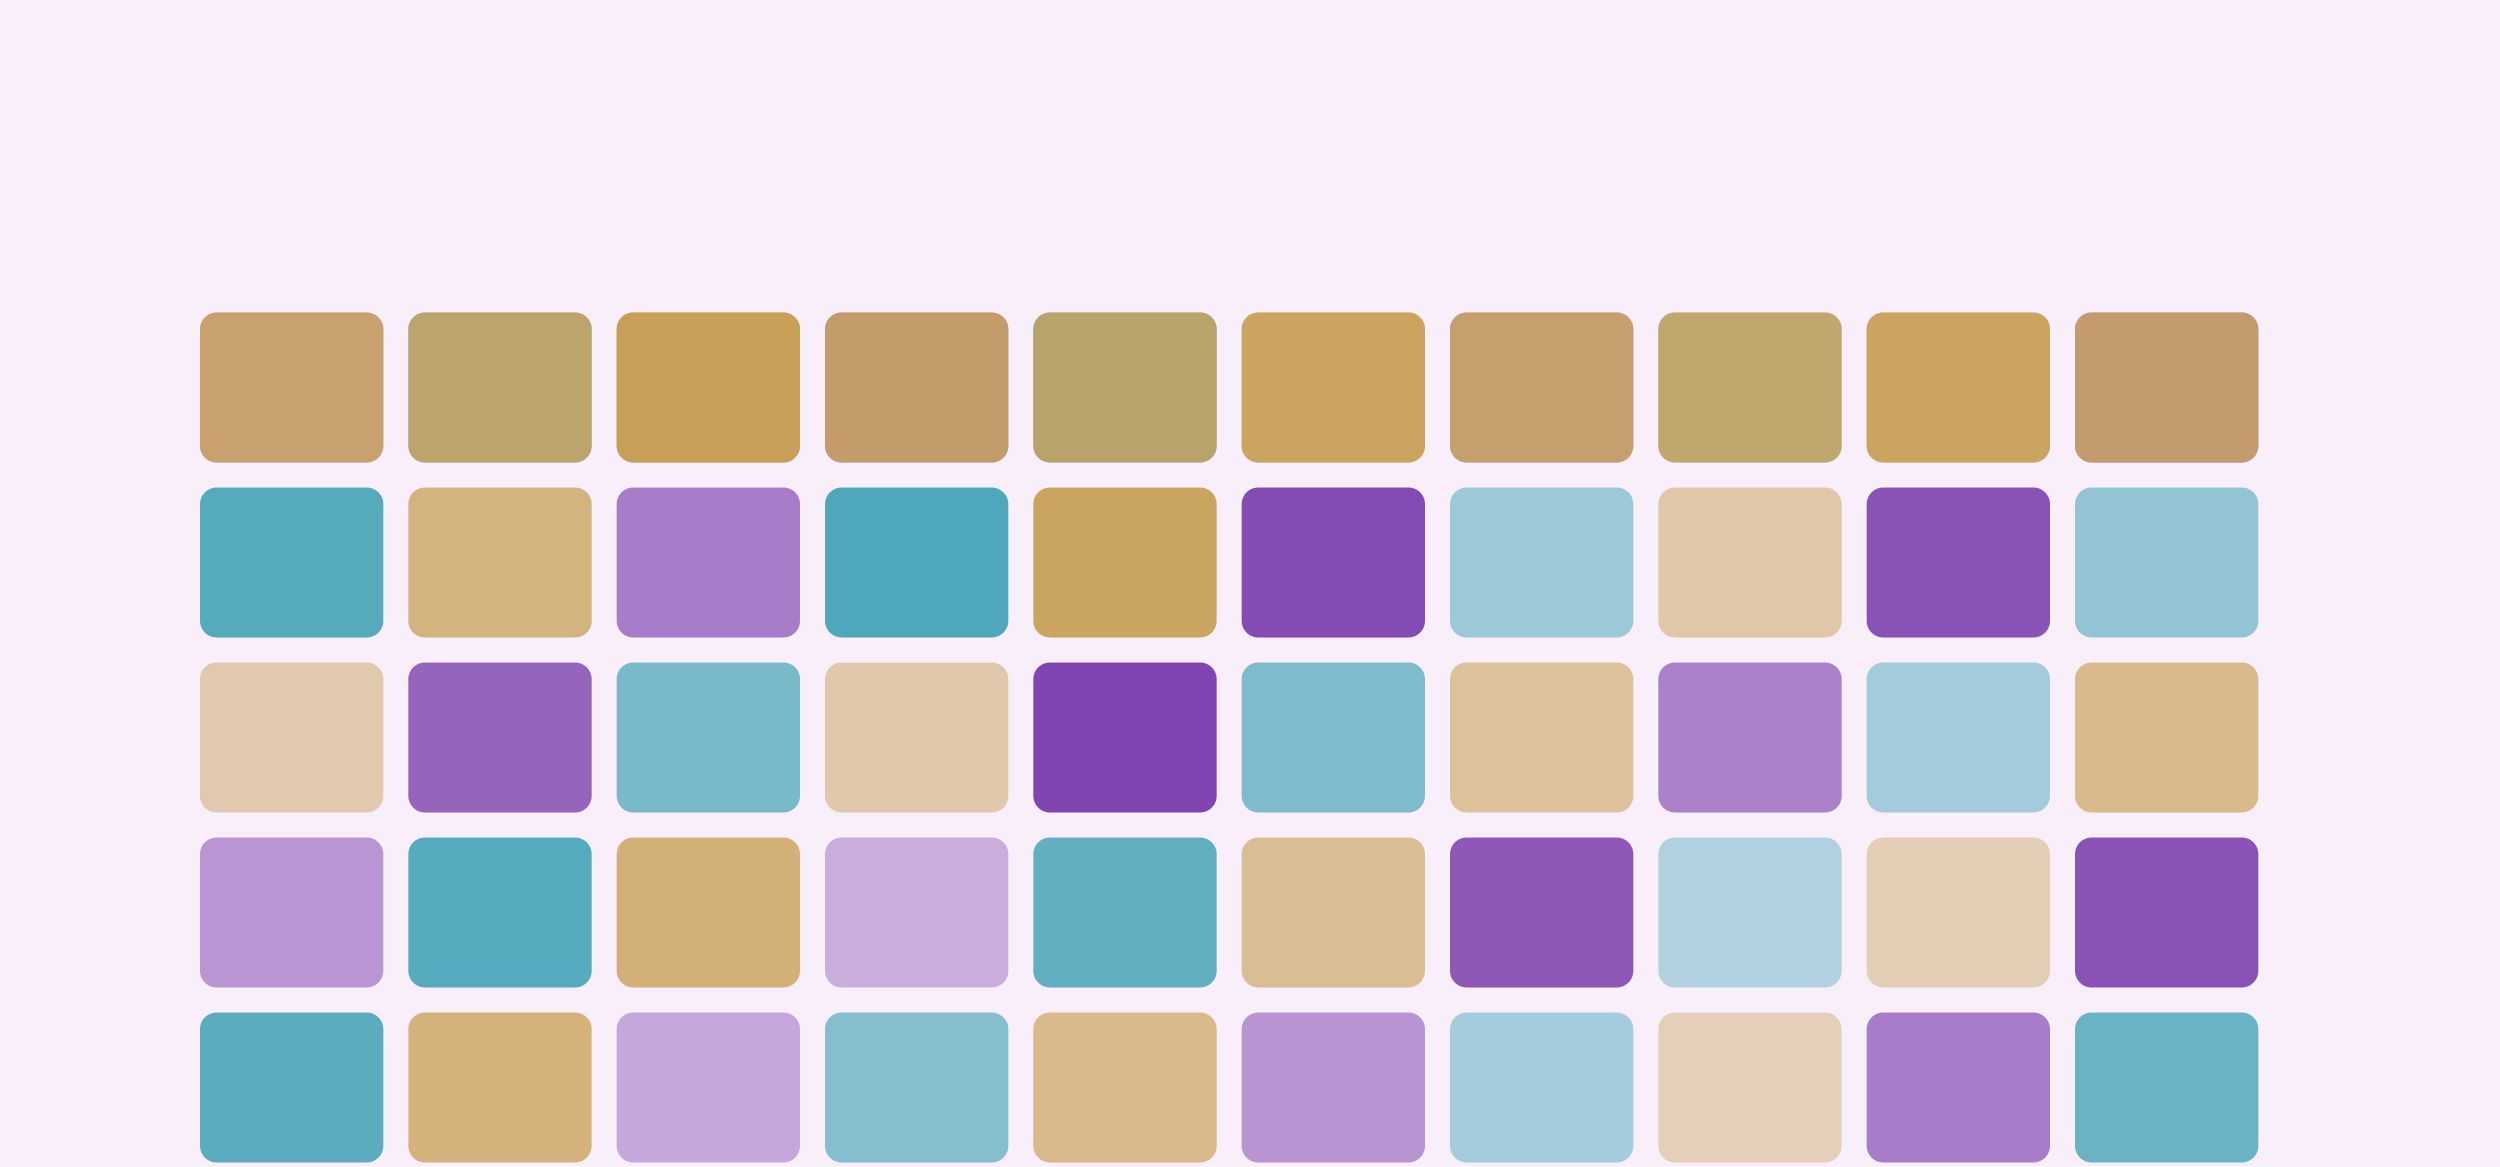
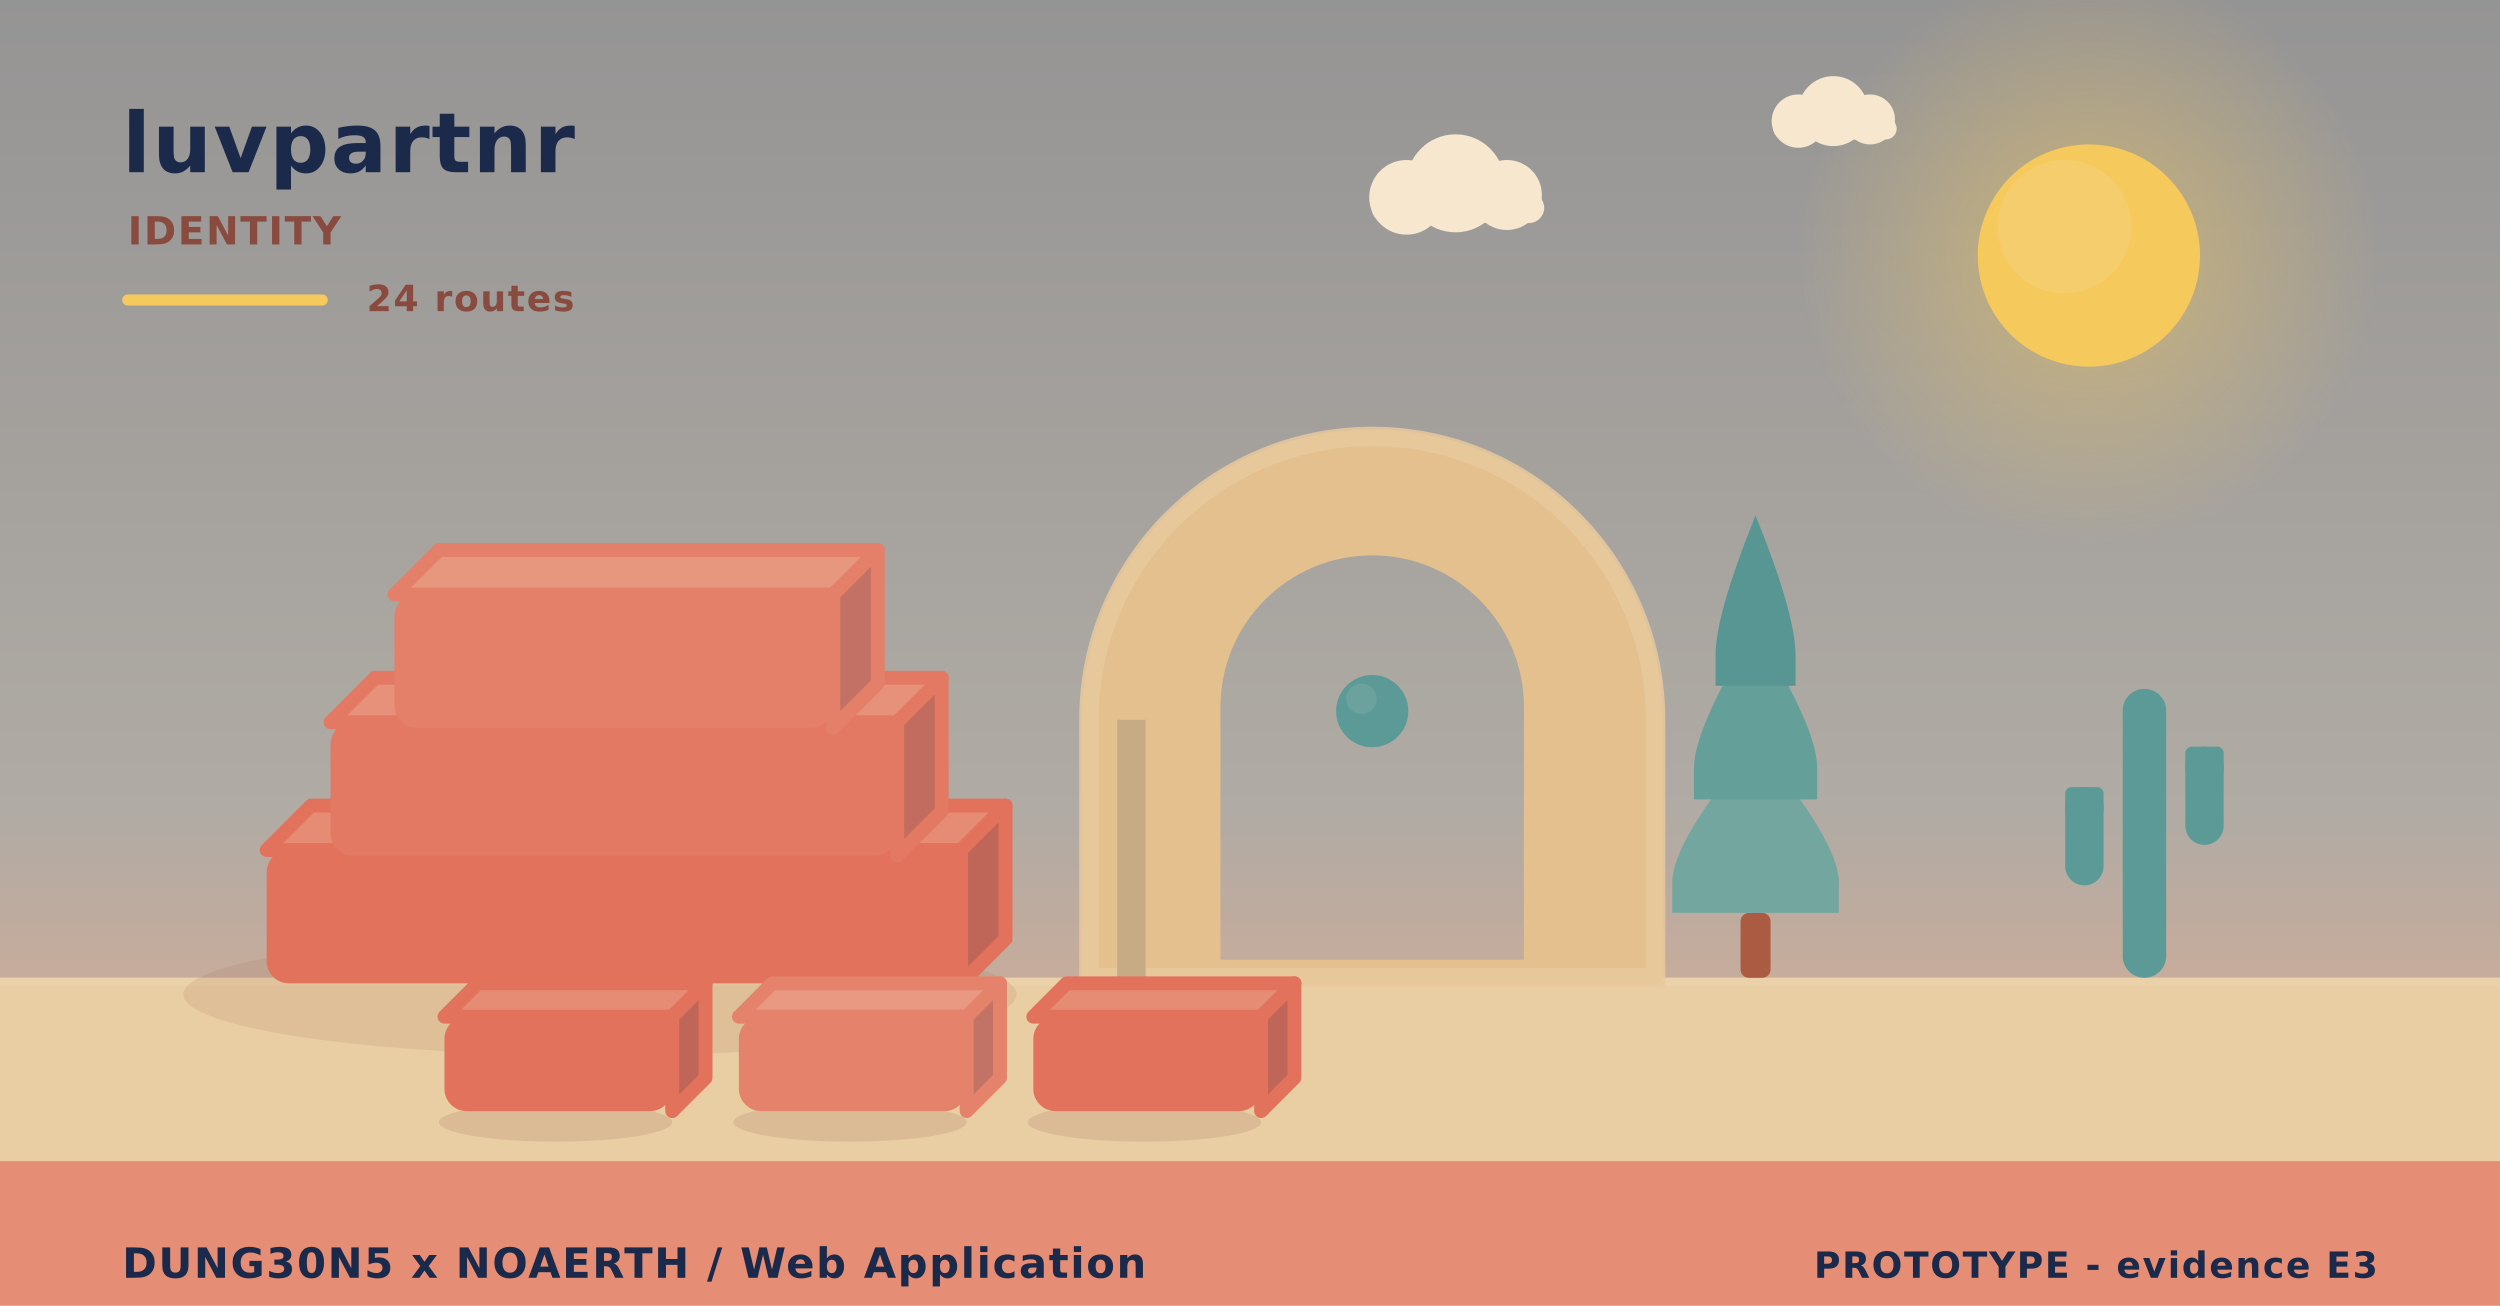
- <svg xmlns="http://www.w3.org/2000/svg" viewBox="0 0 1200 560" width="1200" height="560" role="img" aria-label="luvpartnr hero">
-   <rect width="1200" height="560" fill="#f8effb" />
-   <defs>
-     <linearGradient id="gh" x1="0" y1="0" x2="1" y2="1">
-       <stop offset="0%" stop-color="#7a3dac" />
-       <stop offset="100%" stop-color="#389eb2" />
-     </linearGradient>
-   </defs>
-   <rect x="96.00" y="150.00" width="88.00" height="72.00" rx="8.00" fill="#7a3dac" opacity="0.36" />
-   <rect x="196.00" y="150.00" width="88.00" height="72.00" rx="8.00" fill="#389eb2" opacity="0.55" />
-   <rect x="296.00" y="150.00" width="88.00" height="72.00" rx="8.00" fill="#c79e52" opacity="0.88" />
-   <rect x="396.00" y="150.00" width="88.00" height="72.00" rx="8.00" fill="#7a3dac" opacity="0.49" />
-   <rect x="496.00" y="150.00" width="88.00" height="72.00" rx="8.00" fill="#389eb2" opacity="0.63" />
-   <rect x="596.00" y="150.00" width="88.00" height="72.00" rx="8.00" fill="#c79e52" opacity="0.61" />
-   <rect x="696.00" y="150.00" width="88.00" height="72.00" rx="8.00" fill="#7a3dac" opacity="0.42" />
-   <rect x="796.00" y="150.00" width="88.00" height="72.00" rx="8.00" fill="#389eb2" opacity="0.42" />
-   <rect x="896.00" y="150.00" width="88.00" height="72.00" rx="8.00" fill="#c79e52" opacity="0.60" />
-   <rect x="996.00" y="150.00" width="88.00" height="72.00" rx="8.00" fill="#7a3dac" opacity="0.54" />
-   <rect x="96.00" y="234.00" width="88.00" height="72.00" rx="8.00" fill="#389eb2" opacity="0.85" />
-   <rect x="196.00" y="234.00" width="88.00" height="72.00" rx="8.00" fill="#c79e52" opacity="0.74" />
-   <rect x="296.00" y="234.00" width="88.00" height="72.00" rx="8.00" fill="#7a3dac" opacity="0.64" />
-   <rect x="396.00" y="234.00" width="88.00" height="72.00" rx="8.00" fill="#389eb2" opacity="0.88" />
-   <rect x="496.00" y="234.00" width="88.00" height="72.00" rx="8.00" fill="#c79e52" opacity="0.92" />
-   <rect x="596.00" y="234.00" width="88.00" height="72.00" rx="8.00" fill="#7a3dac" opacity="0.92" />
-   <rect x="696.00" y="234.00" width="88.00" height="72.00" rx="8.00" fill="#389eb2" opacity="0.48" />
-   <rect x="796.00" y="234.00" width="88.00" height="72.00" rx="8.00" fill="#c79e52" opacity="0.49" />
-   <rect x="896.00" y="234.00" width="88.00" height="72.00" rx="8.00" fill="#7a3dac" opacity="0.88" />
-   <rect x="996.00" y="234.00" width="88.00" height="72.00" rx="8.00" fill="#389eb2" opacity="0.53" />
-   <rect x="96.00" y="318.00" width="88.00" height="72.00" rx="8.00" fill="#c79e52" opacity="0.46" />
-   <rect x="196.00" y="318.00" width="88.00" height="72.00" rx="8.00" fill="#7a3dac" opacity="0.78" />
-   <rect x="296.00" y="318.00" width="88.00" height="72.00" rx="8.00" fill="#389eb2" opacity="0.67" />
-   <rect x="396.00" y="318.00" width="88.00" height="72.00" rx="8.00" fill="#c79e52" opacity="0.48" />
-   <rect x="496.00" y="318.00" width="88.00" height="72.00" rx="8.00" fill="#7a3dac" opacity="0.95" />
-   <rect x="596.00" y="318.00" width="88.00" height="72.00" rx="8.00" fill="#389eb2" opacity="0.63" />
-   <rect x="696.00" y="318.00" width="88.00" height="72.00" rx="8.00" fill="#c79e52" opacity="0.57" />
-   <rect x="796.00" y="318.00" width="88.00" height="72.00" rx="8.00" fill="#7a3dac" opacity="0.62" />
-   <rect x="896.00" y="318.00" width="88.00" height="72.00" rx="8.00" fill="#389eb2" opacity="0.44" />
-   <rect x="996.00" y="318.00" width="88.00" height="72.00" rx="8.00" fill="#c79e52" opacity="0.65" />
-   <rect x="96.00" y="402.00" width="88.00" height="72.00" rx="8.00" fill="#7a3dac" opacity="0.50" />
-   <rect x="196.00" y="402.00" width="88.00" height="72.00" rx="8.00" fill="#389eb2" opacity="0.84" />
-   <rect x="296.00" y="402.00" width="88.00" height="72.00" rx="8.00" fill="#c79e52" opacity="0.77" />
-   <rect x="396.00" y="402.00" width="88.00" height="72.00" rx="8.00" fill="#7a3dac" opacity="0.37" />
-   <rect x="496.00" y="402.00" width="88.00" height="72.00" rx="8.00" fill="#389eb2" opacity="0.78" />
-   <rect x="596.00" y="402.00" width="88.00" height="72.00" rx="8.00" fill="#c79e52" opacity="0.61" />
-   <rect x="696.00" y="402.00" width="88.00" height="72.00" rx="8.00" fill="#7a3dac" opacity="0.85" />
-   <rect x="796.00" y="402.00" width="88.00" height="72.00" rx="8.00" fill="#389eb2" opacity="0.37" />
-   <rect x="896.00" y="402.00" width="88.00" height="72.00" rx="8.00" fill="#c79e52" opacity="0.41" />
-   <rect x="996.00" y="402.00" width="88.00" height="72.00" rx="8.00" fill="#7a3dac" opacity="0.88" />
-   <rect x="96.00" y="486.00" width="88.00" height="72.00" rx="8.00" fill="#389eb2" opacity="0.82" />
-   <rect x="196.00" y="486.00" width="88.00" height="72.00" rx="8.00" fill="#c79e52" opacity="0.75" />
-   <rect x="296.00" y="486.00" width="88.00" height="72.00" rx="8.00" fill="#7a3dac" opacity="0.41" />
-   <rect x="396.00" y="486.00" width="88.00" height="72.00" rx="8.00" fill="#389eb2" opacity="0.60" />
-   <rect x="496.00" y="486.00" width="88.00" height="72.00" rx="8.00" fill="#c79e52" opacity="0.66" />
-   <rect x="596.00" y="486.00" width="88.00" height="72.00" rx="8.00" fill="#7a3dac" opacity="0.51" />
-   <rect x="696.00" y="486.00" width="88.00" height="72.00" rx="8.00" fill="#389eb2" opacity="0.43" />
-   <rect x="796.00" y="486.00" width="88.00" height="72.00" rx="8.00" fill="#c79e52" opacity="0.39" />
-   <rect x="896.00" y="486.00" width="88.00" height="72.00" rx="8.00" fill="#7a3dac" opacity="0.64" />
-   <rect x="996.00" y="486.00" width="88.00" height="72.00" rx="8.00" fill="#389eb2" opacity="0.74" />
+ <svg xmlns="http://www.w3.org/2000/svg" width="900" height="470" viewBox="0 0 900 470" role="img" aria-label="luvpartnr - identity">
+   <linearGradient id="skyh" x1="0" y1="0" x2="0" y2="1">
+     <stop offset="0" stop-color="#959494" />
+     <stop offset="0.62" stop-color="#b0aba4" />
+     <stop offset="1" stop-color="#f3ad8a" />
+   </linearGradient>
+   <rect width="900" height="470" fill="url(#skyh)" />
+   <radialGradient id="sunh">
+     <stop offset="0.35" stop-color="#f5c95c" stop-opacity="0.34" />
+     <stop offset="1" stop-color="#f5c95c" stop-opacity="0" />
+   </radialGradient>
+   <circle cx="752" cy="92" r="104" fill="url(#sunh)" />
+   <circle cx="752" cy="92" r="40" fill="#f5c95c" />
+   <circle cx="743.2" cy="81.6" r="24" fill="#f5d27e" opacity="0.5" />
  <g>
-     <rect x="96.00" y="150.00" width="88.00" height="72.00" rx="8.00" fill="#c79e52" opacity="0.80" />
-     <animate attributeName="opacity" values="0.25;1.0;0.25" dur="8.4s" begin="4.14s" repeatCount="indefinite" />
+     <circle cx="524" cy="66" r="17.64" fill="#f6e7ce" />
+     <circle cx="506.36" cy="71.04" r="13.44" fill="#f6e7ce" />
+     <circle cx="542.48" cy="70.2" r="12.6" fill="#f6e7ce" />
+     <rect x="493.76" y="69.36" width="62.16" height="10.92" rx="5.46" fill="#f6e7ce" />
+     <animateTransform attributeName="transform" type="translate" values="0 0;24 0;0 0" dur="36s" begin="0s" repeatCount="indefinite" />
  </g>
  <g>
-     <rect x="196.00" y="150.00" width="88.00" height="72.00" rx="8.00" fill="#c79e52" opacity="0.80" />
-     <animate attributeName="opacity" values="0.25;1.0;0.25" dur="8.4s" begin="4.46s" repeatCount="indefinite" />
+     <circle cx="660" cy="40" r="12.6" fill="#f6e7ce" />
+     <circle cx="647.4" cy="43.6" r="9.6" fill="#f6e7ce" />
+     <circle cx="673.2" cy="43" r="9" fill="#f6e7ce" />
+     <rect x="638.4" y="42.4" width="44.4" height="7.8" rx="3.9" fill="#f6e7ce" />
+     <animateTransform attributeName="transform" type="translate" values="0 0;-18 0;0 0" dur="46s" begin="3s" repeatCount="indefinite" />
+   </g>
+   <rect x="0" y="352" width="900" height="118" fill="#e9cda3" />
+   <rect x="0" y="352" width="900" height="3" fill="#ebd1a9" />
+   <text x="44" y="62" font-family="Verdana,DejaVu Sans,sans-serif" font-size="30" font-weight="700" letter-spacing="0.6" fill="#1b2a4a" text-anchor="start">luvpartnr</text>
+   <text x="46" y="88" font-family="Verdana,DejaVu Sans,sans-serif" font-size="14" font-weight="700" letter-spacing="0.6" fill="#894b3f" text-anchor="start">IDENTITY</text>
+   <rect x="44" y="106" width="74" height="4" rx="2" fill="#f5c95c" />
+   <text x="132" y="112" font-family="Verdana,DejaVu Sans,sans-serif" font-size="13" font-weight="700" letter-spacing="0.6" fill="#894b3f" text-anchor="start">24 routes</text>
+   <ellipse cx="216" cy="358" rx="150" ry="22" fill="rgba(138,90,68,0.11)" />
+   <g>
+     <path d="M96,306 L346,306 L362,290 L112,290 Z" fill="#e68c74" stroke="#e2725b" stroke-width="5" stroke-linejoin="round" />
+     <path d="M346,306 L362,290 L362,338 L346,354 Z" fill="#c06658" stroke="#e2725b" stroke-width="5" stroke-linejoin="round" />
+     <rect x="96" y="306" width="250" height="48" rx="8" fill="#e2725b" />
+     <animateTransform attributeName="transform" type="translate" values="0 10;0 0" dur="0.9s" begin="0s" fill="freeze" />
  </g>
  <g>
-     <rect x="296.00" y="150.00" width="88.00" height="72.00" rx="8.00" fill="#c79e52" opacity="0.80" />
-     <animate attributeName="opacity" values="0.25;1.0;0.25" dur="8.4s" begin="4.78s" repeatCount="indefinite" />
+     <path d="M119,260 L323,260 L339,244 L135,244 Z" fill="#e7917a" stroke="#e37962" stroke-width="5" stroke-linejoin="round" />
+     <path d="M323,260 L339,244 L339,292 L323,308 Z" fill="#c16c5e" stroke="#e37962" stroke-width="5" stroke-linejoin="round" />
+     <rect x="119" y="260" width="204" height="48" rx="8" fill="#e37962" />
+     <animateTransform attributeName="transform" type="translate" values="0 10;0 0" dur="0.9s" begin="0.28s" fill="freeze" />
  </g>
  <g>
-     <rect x="396.00" y="150.00" width="88.00" height="72.00" rx="8.00" fill="#c79e52" opacity="0.80" />
-     <animate attributeName="opacity" values="0.25;1.0;0.25" dur="8.4s" begin="5.1s" repeatCount="indefinite" />
+     <path d="M142,214 L300,214 L316,198 L158,198 Z" fill="#e8977f" stroke="#e48069" stroke-width="5" stroke-linejoin="round" />
+     <path d="M300,214 L316,198 L316,246 L300,262 Z" fill="#c27164" stroke="#e48069" stroke-width="5" stroke-linejoin="round" />
+     <rect x="142" y="214" width="158" height="48" rx="8" fill="#e48069" />
+     <animateTransform attributeName="transform" type="translate" values="0 10;0 0" dur="0.9s" begin="0.56s" fill="freeze" />
  </g>
+   <path d="M392,352 L392,259.12 A102,102 0 0 1 596,259.12 L596,352 Z M436.88,348 L436.88,254.55 A57.12,57.12 0 0 1 551.12,254.55 L551.12,348 Z" fill="#e3c08d" fill-rule="evenodd" stroke="#e3c08d" stroke-width="5" stroke-linejoin="round" />
+   <path d="M392,352 L392,259.12 A102,102 0 0 1 596,259.12 L596,352 Z" fill="none" stroke="#e8c99d" stroke-width="7" stroke-linecap="round" opacity="0.85" />
+   <rect x="402.2" y="259.12" width="10.2" height="92.88" fill="#c7ab84" />
  <g>
-     <rect x="496.00" y="150.00" width="88.00" height="72.00" rx="8.00" fill="#c79e52" opacity="0.80" />
-     <animate attributeName="opacity" values="0.25;1.0;0.25" dur="8.4s" begin="5.42s" repeatCount="indefinite" />
+     <circle cx="494" cy="256" r="13" fill="#5b9a97" />
+     <circle cx="490.1" cy="251.58" r="5.46" fill="#7aa9a2" opacity="0.55" />
+     <animate attributeName="opacity" values="0.78;1;0.78" dur="5.2s" begin="0s" repeatCount="indefinite" />
  </g>
+   <rect x="626.6" y="328.64" width="10.8" height="23.36" rx="3" fill="#ac5b43" />
+   <path d="M632,267.32 Q602,302.89 602,317.6 Q602,328.64 602,328.64 L662,328.64 Q662,328.64 662,317.6 Q662,302.89 632,267.32 Z" fill="#74a6a0" />
+   <path d="M632,226.44 Q609.8,262.01 609.8,276.72 Q609.8,287.76 609.8,287.76 L654.2,287.76 Q654.2,287.76 654.2,276.72 Q654.2,262.01 632,226.44 Z" fill="#649f9a" />
+   <path d="M632,185.56 Q617.6,221.13 617.6,235.84 Q617.6,246.88 617.6,246.88 L646.4,246.88 Q646.4,246.88 646.4,235.84 Q646.4,221.13 632,185.56 Z" fill="#589694" />
+   <rect x="764.18" y="248" width="15.64" height="104" rx="7.82" fill="#5b9a97" />
+   <rect x="743.48" y="283.36" width="13.8" height="35.36" rx="6.9" fill="#5b9a97" />
+   <rect x="743.48" y="283.36" width="13.8" height="10.4" rx="2.3" fill="#5b9a97" />
+   <rect x="786.72" y="268.8" width="13.8" height="35.36" rx="6.9" fill="#5b9a97" />
+   <rect x="786.72" y="268.8" width="13.8" height="10.4" rx="2.3" fill="#5b9a97" />
+   <ellipse cx="200" cy="404" rx="42" ry="7" fill="rgba(138,90,68,0.15)" />
  <g>
-     <rect x="596.00" y="150.00" width="88.00" height="72.00" rx="8.00" fill="#c79e52" opacity="0.80" />
-     <animate attributeName="opacity" values="0.25;1.0;0.25" dur="8.4s" begin="5.74s" repeatCount="indefinite" />
+     <path d="M160,366 L242,366 L254,354 L172,354 Z" fill="#e68c74" stroke="#e2725b" stroke-width="5" stroke-linejoin="round" />
+     <path d="M242,366 L254,354 L254,388 L242,400 Z" fill="#c06658" stroke="#e2725b" stroke-width="5" stroke-linejoin="round" />
+     <rect x="160" y="366" width="82" height="34" rx="8" fill="#e2725b" />
+     <animateTransform attributeName="transform" type="translate" values="0 10;0 0" dur="0.7s" begin="0.8s" fill="freeze" />
  </g>
+   <ellipse cx="306" cy="404" rx="42" ry="7" fill="rgba(138,90,68,0.15)" />
  <g>
-     <rect x="696.00" y="150.00" width="88.00" height="72.00" rx="8.00" fill="#c79e52" opacity="0.80" />
-     <animate attributeName="opacity" values="0.25;1.0;0.25" dur="8.4s" begin="6.06s" repeatCount="indefinite" />
+     <path d="M266,366 L348,366 L360,354 L278,354 Z" fill="#e99881" stroke="#e5826b" stroke-width="5" stroke-linejoin="round" />
+     <path d="M348,366 L360,354 L360,388 L348,400 Z" fill="#c37365" stroke="#e5826b" stroke-width="5" stroke-linejoin="round" />
+     <rect x="266" y="366" width="82" height="34" rx="8" fill="#e5826b" />
+     <animateTransform attributeName="transform" type="translate" values="0 10;0 0" dur="0.7s" begin="0.95s" fill="freeze" />
  </g>
+   <ellipse cx="412" cy="404" rx="42" ry="7" fill="rgba(138,90,68,0.15)" />
  <g>
-     <rect x="796.00" y="150.00" width="88.00" height="72.00" rx="8.00" fill="#c79e52" opacity="0.80" />
-     <animate attributeName="opacity" values="0.25;1.0;0.25" dur="8.4s" begin="6.38s" repeatCount="indefinite" />
+     <path d="M372,366 L454,366 L466,354 L384,354 Z" fill="#e68c74" stroke="#e2725b" stroke-width="5" stroke-linejoin="round" />
+     <path d="M454,366 L466,354 L466,388 L454,400 Z" fill="#c06658" stroke="#e2725b" stroke-width="5" stroke-linejoin="round" />
+     <rect x="372" y="366" width="82" height="34" rx="8" fill="#e2725b" />
+     <animateTransform attributeName="transform" type="translate" values="0 10;0 0" dur="0.7s" begin="1.1s" fill="freeze" />
  </g>
-   <g>
-     <rect x="896.00" y="150.00" width="88.00" height="72.00" rx="8.00" fill="#c79e52" opacity="0.80" />
-     <animate attributeName="opacity" values="0.25;1.0;0.25" dur="8.4s" begin="6.7s" repeatCount="indefinite" />
-   </g>
-   <g>
-     <rect x="996.00" y="150.00" width="88.00" height="72.00" rx="8.00" fill="#c79e52" opacity="0.80" />
-     <animate attributeName="opacity" values="0.25;1.0;0.25" dur="8.4s" begin="7.02s" repeatCount="indefinite" />
-   </g>
+   <rect x="0" y="418" width="900" height="52" rx="0" fill="#e68972" opacity="0.94" />
+   <text x="44" y="460" font-family="Verdana,DejaVu Sans,sans-serif" font-size="15" font-weight="700" letter-spacing="0.6" fill="#1b2a4a" text-anchor="start">DUNG30N5 x NOAERTH  /  Web Application</text>
+   <text x="856" y="460" font-family="Verdana,DejaVu Sans,sans-serif" font-size="13" font-weight="700" letter-spacing="0.6" fill="#1b2a4a" text-anchor="end">PROTOTYPE  -  evidence E3</text>
</svg>
